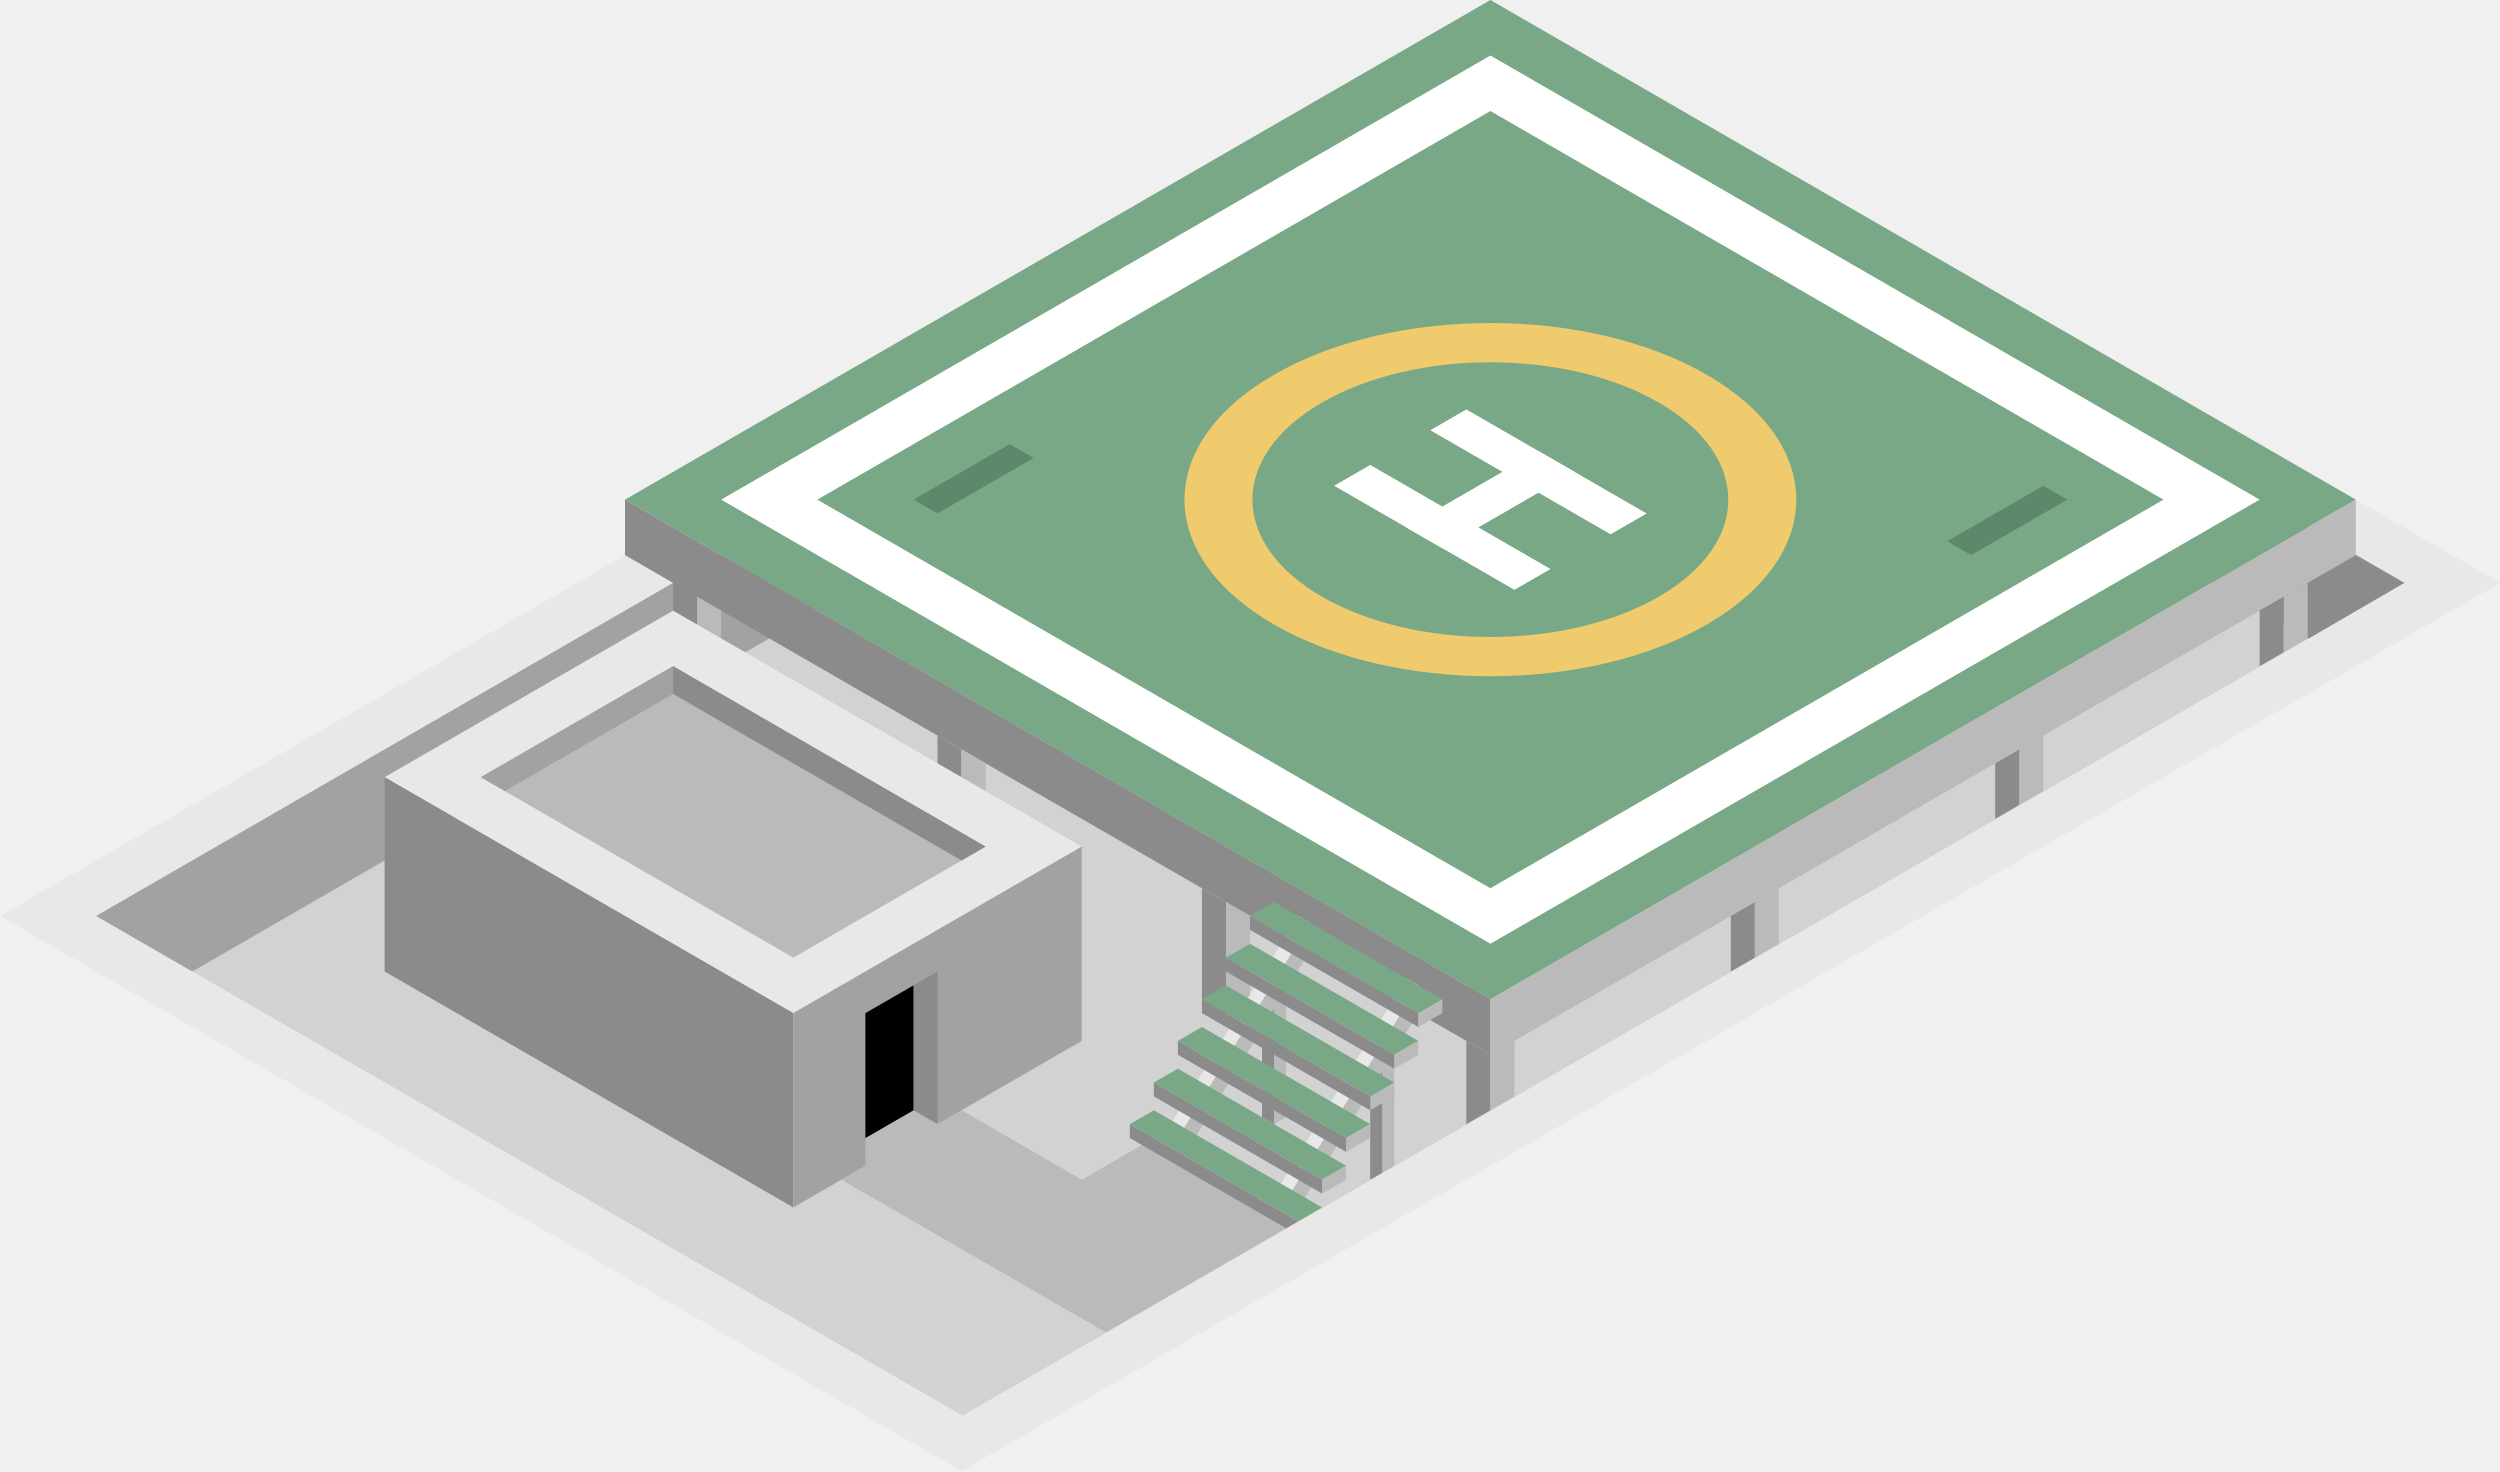
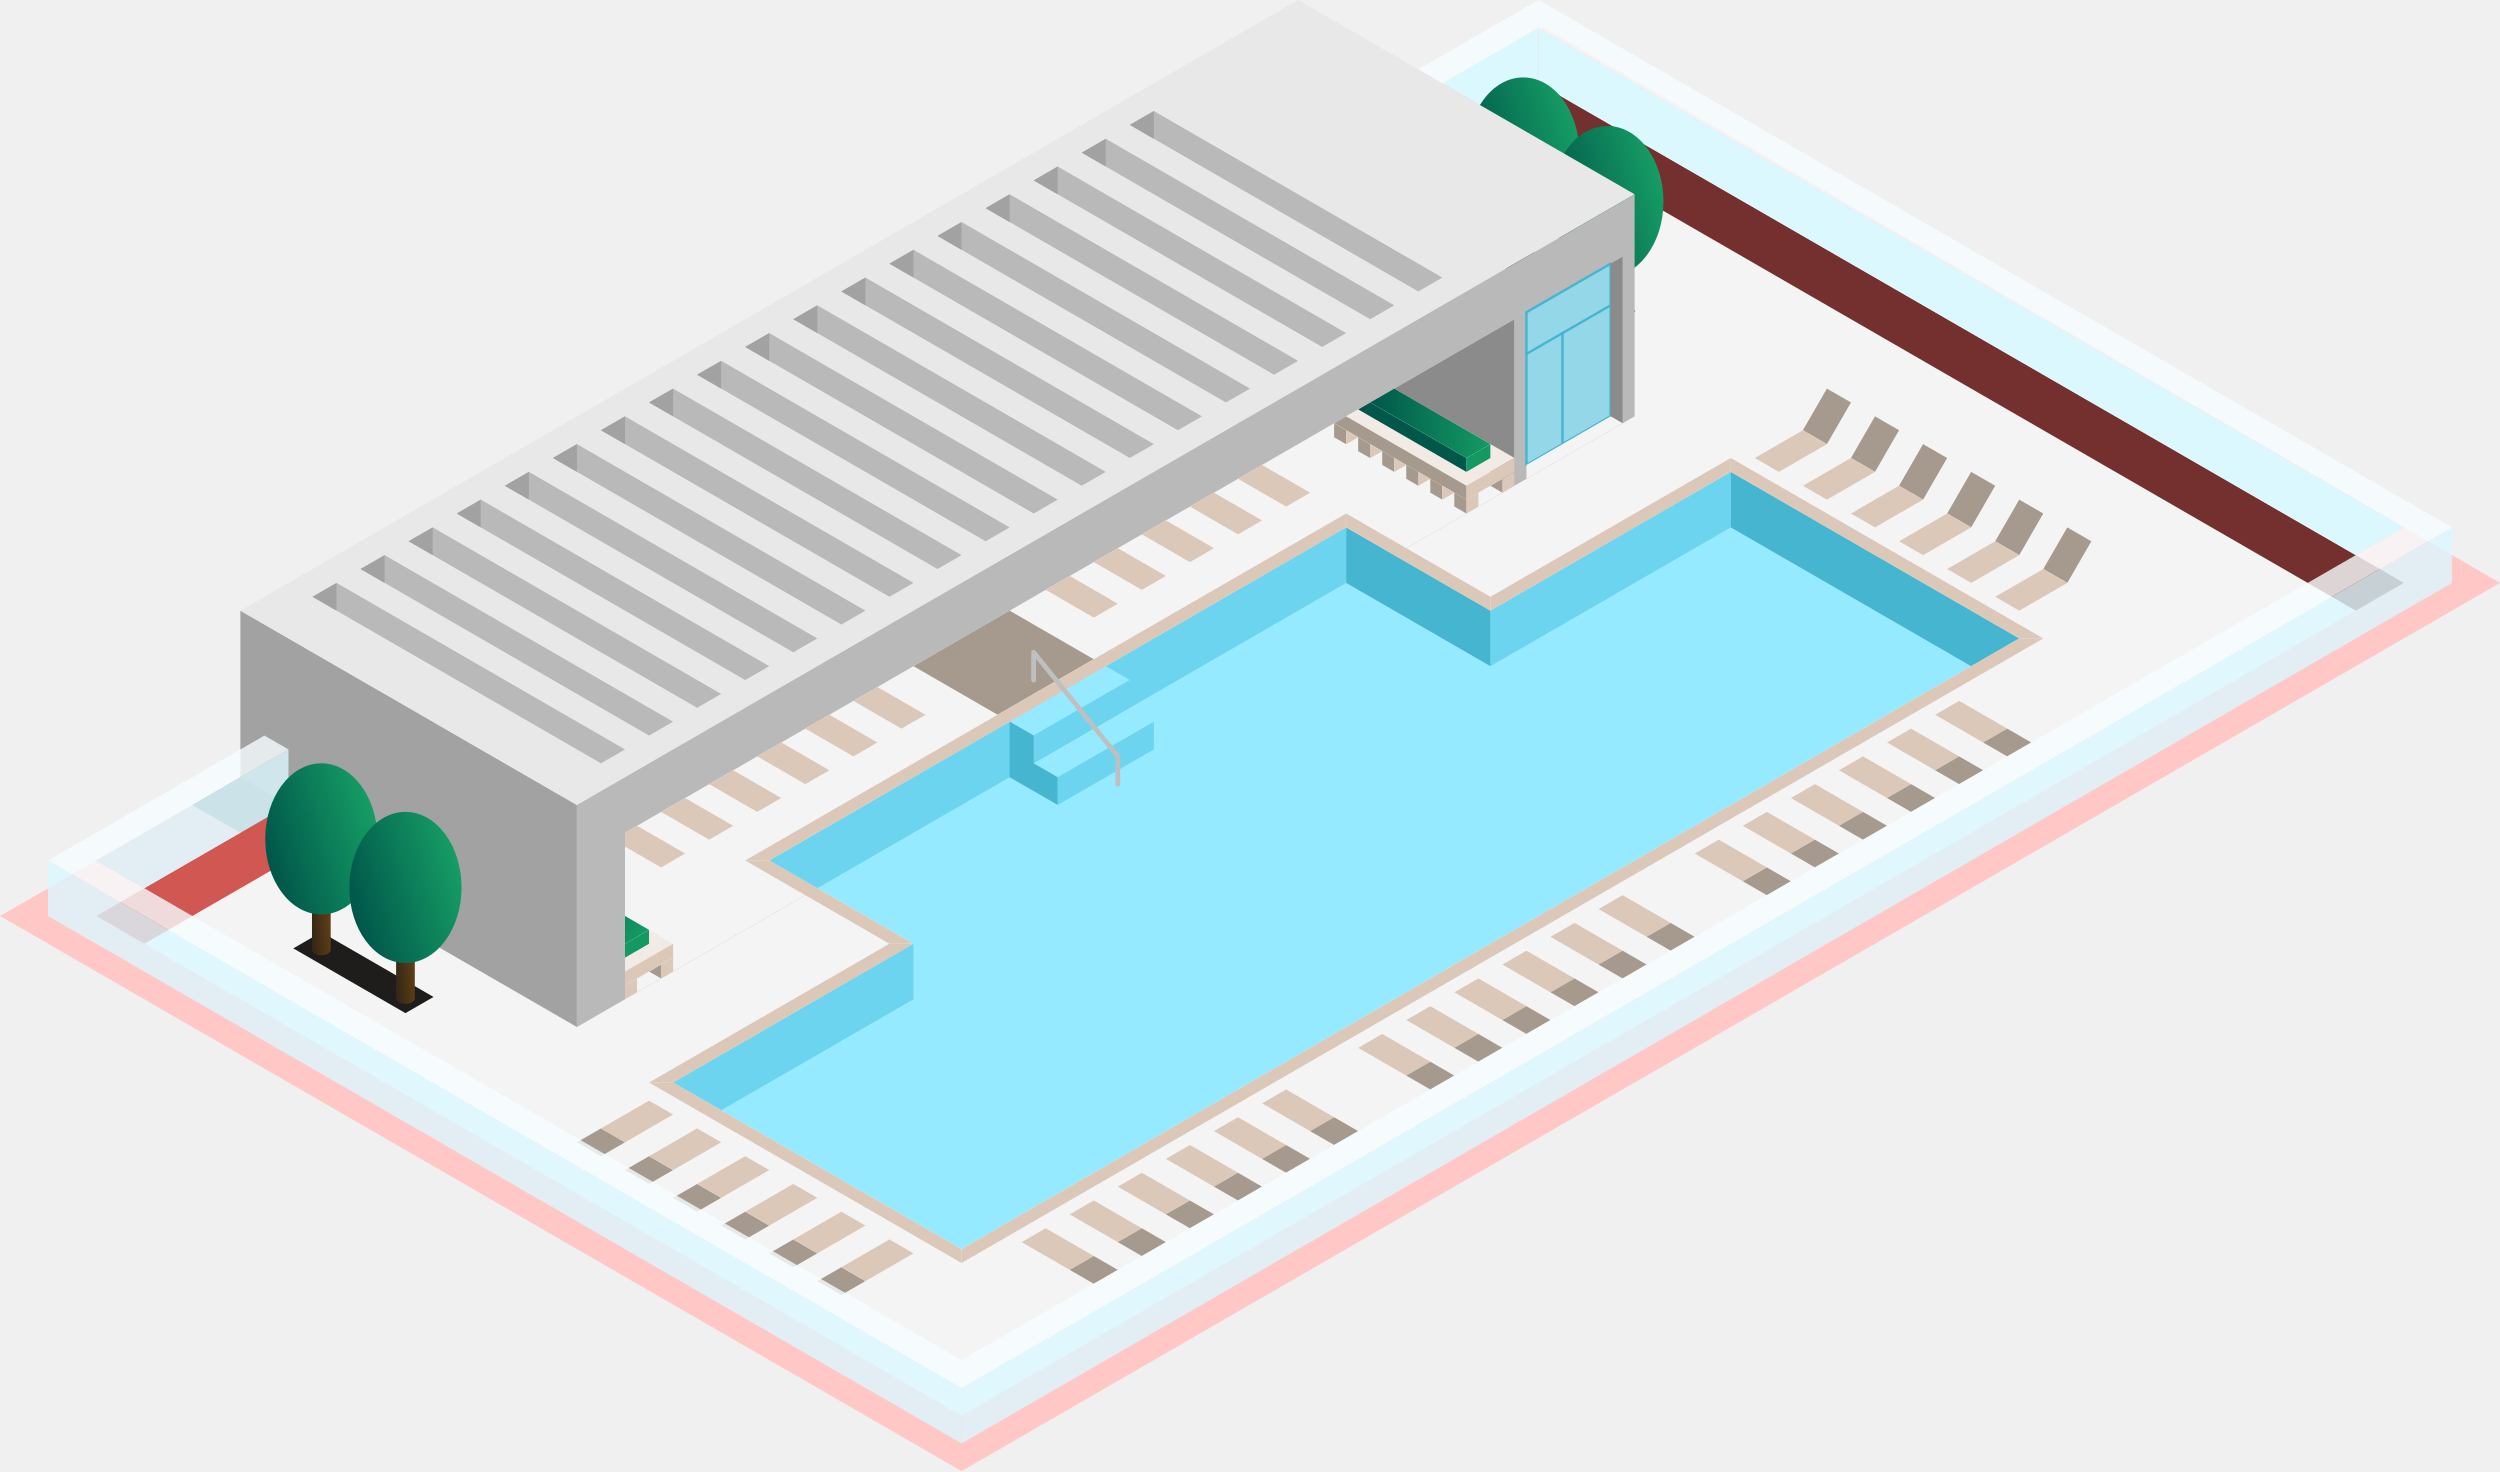
- <svg xmlns="http://www.w3.org/2000/svg" id="Layer_1" data-name="Layer 1" viewBox="0 0 260 152.998">
+ <svg xmlns="http://www.w3.org/2000/svg" xmlns:xlink="http://www.w3.org/1999/xlink" id="Layer_1" data-name="Layer 1" viewBox="0 0 260 152.998">
  <defs>
    <style>
+       .top-light {
+         fill: #ffc8c6;
+       }
+ 
      .cls-1 {
-         fill: #e9e8e8;
+         fill: #f4f4f4;
+       }
+ 
+       .exterior-L-prim {
+         fill: #73302e;
      }

      .cls-2 {
-         fill: #d2d2d2;
+         fill: #dbf8ff;
      }

      .cls-3 {
+         opacity: 0.8;
+       }
+ 
+       .cls-4 {
+         fill: #f6fdff;
+       }
+ 
+       .exterior-R-prim {
+         fill: #d05752;
+       }
+ 
+       .cls-5 {
+         fill: #1e1d1c;
+       }
+ 
+       .cls-6 {
+         fill: url(#linear-gradient);
+       }
+ 
+       .cls-7 {
+         fill: url(#linear-gradient-2);
+       }
+ 
+       .cls-8 {
+         fill: url(#linear-gradient-3);
+       }
+ 
+       .cls-9 {
+         fill: url(#linear-gradient-4);
+       }
+ 
+       .cls-10 {
+         fill: #a2a2a2;
+       }
+ 
+       .cls-11 {
+         fill: #e8e8e8;
+       }
+ 
+       .cls-12 {
+         fill: #b9b9b9;
+       }
+ 
+       .cls-13 {
        fill: #8b8b8b;
      }

-       .cls-4 {
-         fill: #a2a2a1;
-       }
- 
-       .cls-5 {
-         fill: #79a886;
-       }
- 
-       .cls-6 {
-         fill: #bababa;
-       }
- 
-       .cls-7 {
-         fill: #fff;
-       }
- 
-       .cls-8 {
-         fill: #efcb6d;
-       }
- 
-       .cls-9 {
-         fill: #5d896a;
-       }
- 
-       .cls-10 {
-         fill: #010101;
+       .cls-14 {
+         fill: #96eaff;
+       }
+ 
+       .cls-15 {
+         fill: #6cd4ee;
+       }
+ 
+       .cls-16 {
+         fill: #46b5d0;
+       }
+ 
+       .cls-17 {
+         fill: #a69a8e;
+       }
+ 
+       .cls-18 {
+         fill: #dbc8b9;
+       }
+ 
+       .cls-19 {
+         fill: url(#linear-gradient-5);
+       }
+ 
+       .cls-20 {
+         fill: url(#linear-gradient-6);
+       }
+ 
+       .cls-21 {
+         fill: url(#linear-gradient-7);
+       }
+ 
+       .cls-22 {
+         fill: url(#linear-gradient-8);
+       }
+ 
+       .cls-23, .cls-30 {
+         fill: none;
+       }
+ 
+       .cls-23 {
+         stroke: #bfbfbf;
+         stroke-width: 0.5px;
+       }
+ 
+       .cls-23, .cls-29 {
+         stroke-linecap: round;
+         stroke-linejoin: round;
+       }
+ 
+       .cls-24 {
+         fill: #f2ebe5;
+       }
+ 
+       .cls-25 {
+         fill: #149963;
+       }
+ 
+       .cls-26 {
+         fill: #00574a;
+       }
+ 
+       .cls-27 {
+         fill: url(#linear-gradient-9);
+       }
+ 
+       .cls-28 {
+         fill: url(#linear-gradient-10);
+       }
+ 
+       .cls-29 {
+         fill: #93d7e8;
+       }
+ 
+       .cls-29, .cls-30 {
+         stroke: #46b5d0;
+         stroke-width: 0.25px;
+       }
+ 
+       .cls-30 {
+         stroke-linecap: square;
+         stroke-miterlimit: 3;
      }
    </style>
+     <linearGradient id="linear-gradient" x1="-612.12" y1="671.901" x2="-611.145" y2="672.125" gradientTransform="matrix(1.9443, 0, 0, -5.0514, 1347.593, 3419.948)" gradientUnits="userSpaceOnUse">
+       <stop offset="0" stop-color="#332716" />
+       <stop offset="1" stop-color="#603d16" />
+     </linearGradient>
+     <linearGradient id="linear-gradient-2" x1="-533.643" y1="541.864" x2="-532.717" y2="542.236" gradientTransform="matrix(11.6658, 0, 0, -15.7156, 6378.469, 8534.507)" gradientUnits="userSpaceOnUse">
+       <stop offset="0" stop-color="#00564a" />
+       <stop offset="1" stop-color="#169d65" />
+     </linearGradient>
+     <linearGradient id="linear-gradient-3" x1="-612.12" y1="671.901" x2="-611.145" y2="672.125" gradientTransform="matrix(1.9443, 0, 0, -5.0514, 1356.342, 3424.999)" xlink:href="#linear-gradient" />
+     <linearGradient id="linear-gradient-4" x1="-533.643" y1="541.864" x2="-532.717" y2="542.236" gradientTransform="matrix(11.6658, 0, 0, -15.7156, 6387.219, 8539.558)" xlink:href="#linear-gradient-2" />
+     <linearGradient id="linear-gradient-5" x1="-612.12" y1="671.901" x2="-611.145" y2="672.125" gradientTransform="matrix(1.9443, 0, 0, -5.0514, 1222.593, 3491.281)" xlink:href="#linear-gradient" />
+     <linearGradient id="linear-gradient-6" x1="-533.643" y1="541.864" x2="-532.717" y2="542.236" gradientTransform="matrix(11.6658, 0, 0, -15.7156, 6253.469, 8605.84)" xlink:href="#linear-gradient-2" />
+     <linearGradient id="linear-gradient-7" x1="-612.12" y1="671.901" x2="-611.145" y2="672.125" gradientTransform="matrix(1.9443, 0, 0, -5.0514, 1231.342, 3496.333)" xlink:href="#linear-gradient" />
+     <linearGradient id="linear-gradient-8" x1="-533.643" y1="541.864" x2="-532.717" y2="542.236" gradientTransform="matrix(11.6658, 0, 0, -15.7156, 6262.219, 8610.892)" xlink:href="#linear-gradient-2" />
+     <linearGradient id="linear-gradient-9" x1="-532.64" y1="614.526" x2="-531.64" y2="614.526" gradientTransform="matrix(12.5, 0, 0, -7.2169, 6800.5, 4478.997)" gradientUnits="userSpaceOnUse">
+       <stop offset="0" stop-color="#00574a" />
+       <stop offset="0.983" stop-color="#149963" />
+     </linearGradient>
+     <linearGradient id="linear-gradient-10" x1="-594.142" y1="817.069" x2="-590.58" y2="815.262" gradientTransform="matrix(2.5, 0, 0, -2.8867, 1543, 2451.021)" xlink:href="#linear-gradient-9" />
  </defs>
-   <g>
-     <path id="Path" class="cls-1" d="M0,95.263,160,2.887,260,60.622l-160,92.376Z" />
-     <path id="Path-2" data-name="Path" class="cls-2" d="M160,8.66l90.111,51.962-150,86.603L10,95.263Z" />
-     <path id="Path-3" data-name="Path" class="cls-3" d="M150.037,2.887v11.547l90.074,51.962,9.926-5.774Z" />
-     <path id="Path-4" data-name="Path" class="cls-4" d="M10,95.263,160,8.66v11.547L20,101.036Z" />
-     <path id="Path-5" data-name="Path" class="cls-5" d="M155,0,65,51.962l90,51.962,90-51.962Z" />
-     <path id="Path-6" data-name="Path" class="cls-3" d="M65,51.962V57.735l90,51.962V103.923Z" />
-     <path id="Path-7" data-name="Path" class="cls-6" d="M245,51.962V57.735l-90,51.962V103.923Z" />
-     <path id="Path-8" data-name="Path" class="cls-6" d="M240,60.622l-2.5,1.443v5.774l2.5-1.443Z" />
+   <g id="Pool_Roof" data-name="Pool Roof">
+     <path id="Path" class="top-light" d="M0,95.263l100,57.735L260,60.622,160.5,2.783Z" />
+     <path id="Path-2" data-name="Path" class="cls-1" d="M100,147.224,250,60.622,160,8.66,10,95.263Z" />
+     <path id="Path-3" data-name="Path" class="exterior-L-prim" d="M245,63.508,160,14.434V8.66l90,51.962Z" />
+     <path id="Path-4" data-name="Path" class="cls-2" d="M245,57.735l5-2.887L160,2.887V8.66Z" />
+     <g class="cls-3">
+       <path id="Path-5" data-name="Path" class="cls-4" d="M255,54.848,160,0V2.887l90,51.962Z" />
+     </g>
+     <path id="Path-6" data-name="Path" class="cls-2" d="M155,11.547,160,8.66V2.887L150,8.66Z" />
+     <g class="cls-3">
+       <path id="Path-7" data-name="Path" class="cls-4" d="M160,0,147.5,7.217,150,8.66l10-5.774Z" />
+     </g>
+     <path id="Path-8" data-name="Path" class="exterior-R-prim" d="M160,8.66v5.774l-5-2.887Z" />
    <g id="Group">
-       <path id="Path-9" data-name="Path" class="cls-3" d="M70,60.622l2.5,1.443v11.547L70,72.169Z" />
-       <path id="Path-10" data-name="Path" class="cls-6" d="M75,72.169l-2.5,1.443V62.065L75,63.508Z" />
-     </g>
-     <g id="Group-2" data-name="Group">
-       <path id="Path-11" data-name="Path" class="cls-3" d="M125,92.376l2.5,1.443v12.269l-2.5-1.443Z" />
-       <path id="Path-12" data-name="Path" class="cls-6" d="M130,103.923l-2.5,1.443V93.819l2.5,1.443Z" />
-     </g>
-     <g id="Group-3" data-name="Group">
-       <path id="Path-13" data-name="Path" class="cls-6" d="M185,92.376l-2.5,1.443v5.774L185,98.15Z" />
-       <path id="Path-14" data-name="Path" class="cls-3" d="M180,101.036l2.5-1.443V93.819L180,95.263Z" />
-     </g>
-     <g id="Group-4" data-name="Group">
-       <path id="Path-15" data-name="Path" class="cls-3" d="M97.5,76.499l2.5,1.443v11.547l-2.5-1.443Z" />
-       <path id="Path-16" data-name="Path" class="cls-6" d="M102.5,88.046,100,89.489V77.942l2.5,1.443Z" />
-     </g>
+       <path id="Path-9" data-name="Path" class="cls-5" d="M155.501,27.297l11.666,6.735,2.917-1.684-11.666-6.735Z" />
+       <g id="Group-2" data-name="Group">
+         <g id="Group-3" data-name="Group">
+           <path id="Compound_Shape" data-name="Compound Shape" class="cls-6" d="M159.39,27.46h0c0,.31-.436.561-.972.561s-.972-.252-.972-.561h0V22.97H159.39v4.49Z" />
+           <ellipse id="Ellipse" class="cls-7" cx="158.418" cy="15.909" rx="5.833" ry="7.858" />
+         </g>
+         <g id="Group-4" data-name="Group">
+           <path id="Compound_Shape-2" data-name="Compound Shape" class="cls-8" d="M168.139,32.511h0c0,.31-.436.561-.972.561s-.972-.252-.972-.561h0v-4.49h1.944v4.49Z" />
+           <ellipse id="Ellipse-2" data-name="Ellipse" class="cls-9" cx="167.167" cy="20.961" rx="5.833" ry="7.858" />
+         </g>
+       </g>
+     </g>
+     <path id="Path-10" data-name="Path" class="cls-10" d="M25,86.603,60,106.81V83.716L25,63.508Z" />
+     <path id="Path-11" data-name="Path" class="cls-11" d="M135,0l35,20.207L60,83.716,25,63.508Z" />
+     <path id="Path-12" data-name="Path" class="cls-12" d="M60,106.81,170,43.301V20.207L60,83.716Z" />
+     <path id="Path-13" data-name="Path" class="cls-1" d="M157.5,50.518,65,103.923v-17.32l92.5-53.405Z" />
+     <path id="Path-14" data-name="Path" class="cls-13" d="M142.5,41.858l15-8.66v17.32Z" />
+     <path id="Path-15" data-name="Path" class="cls-14" d="M80,89.489l15,8.66L70,112.583l30,17.32L210,66.395,180,49.075,155,63.508l-15-8.66Z" />
+     <path id="Path-16" data-name="Path" class="cls-15" d="M180,49.075v5.774L155,69.282V63.508Z" />
+     <path id="Path-17" data-name="Path" class="cls-16" d="M140,54.848v5.774l15,8.66V63.508Z" />
+     <path id="Path-18" data-name="Path" class="cls-15" d="M85,92.376l55-31.754V54.848L80,89.489Z" />
+     <path id="Path-19" data-name="Path" class="cls-15" d="M95,98.15v5.774L75,115.47l-5-2.887Z" />
+     <path id="Path-20" data-name="Path" class="cls-16" d="M180,54.848V49.075l30,17.32-5,2.887Z" />
+     <path id="Path-21" data-name="Path" class="exterior-R-prim" d="M30,89.489V83.716L10,95.263,15,98.15Z" />
    <g id="Group-5" data-name="Group">
-       <path id="Path-17" data-name="Path" class="cls-6" d="M212.5,76.499,210,77.942v5.774l2.5-1.443Z" />
-       <path id="Path-18" data-name="Path" class="cls-3" d="M207.5,85.159l2.5-1.443V77.942l-2.5,1.443Z" />
-     </g>
-     <path id="Path-19" data-name="Path" class="cls-3" d="M235,69.282l2.5-1.443V62.065L235,63.508Z" />
+       <path id="Path-22" data-name="Path" class="cls-17" d="M190,46.188l-2.5-1.443,2.5-4.33,2.5,1.443Z" />
+       <path id="Path-23" data-name="Path" class="cls-18" d="M185,49.075l5-2.887-2.5-1.443-5,2.887Z" />
+     </g>
    <g id="Group-6" data-name="Group">
-       <path id="Path-20" data-name="Path" class="cls-3" d="M152.5,108.253l2.5,1.443V115.47l-2.5,1.443Z" />
-       <path id="Path-21" data-name="Path" class="cls-6" d="M157.5,114.027,155,115.47v-5.774l2.5-1.443Z" />
-     </g>
-     <path id="Path-22" data-name="Path" class="cls-7" d="M75,51.962l80-46.188,80,46.188L155,98.15Z" />
-     <path id="Path-23" data-name="Path" class="cls-5" d="M155,11.547,85,51.962,155,92.376l70-40.414Z" />
-     <path id="Path-24" data-name="Path" class="cls-6" d="M143.75,121.965l1.25-.722v-12.99l-1.25.722Z" />
-     <path id="Path-25" data-name="Path" class="cls-6" d="M132.5,116.913l1.25-.722V101.758l-1.25.722Z" />
-     <path id="Path-26" data-name="Path" class="cls-3" d="M142.5,122.687l1.25-.722v-12.99l-1.25.722Z" />
-     <path id="Path-27" data-name="Path" class="cls-3" d="M131.25,116.192l1.25.722V102.48l-1.25.722Z" />
-     <path id="Path-28" data-name="Path" class="cls-8" d="M132.5,38.971h0c-12.418,7.17-12.418,18.811,0,25.981h0c12.418,7.17,32.582,7.17,45,0h0c12.418-7.17,12.418-18.811,0-25.981h0C165.082,31.802,144.918,31.802,132.5,38.971Z" />
-     <path id="Path-29" data-name="Path" class="cls-5" d="M137.5,41.858h0c-9.659,5.576-9.659,14.631,0,20.207h0c9.659,5.576,25.341,5.576,35,0h0c9.659-5.576,9.659-14.631,0-20.207h0C162.841,36.282,147.159,36.282,137.5,41.858Z" />
-     <path id="Path-30" data-name="Path" class="cls-1" d="M131.25,126.295l1.25.722,15-24.537-1.25-.722Z" />
-     <path id="Path-31" data-name="Path" class="cls-1" d="M120,119.8l1.25.722,15-24.537L135,95.263Z" />
-     <path id="Path-32" data-name="Path" class="cls-6" d="M147.5,105.366V102.48L133.75,124.852v2.887Z" />
-     <path id="Path-33" data-name="Path" class="cls-6" d="M136.25,98.871V95.984L122.5,118.357v2.887Z" />
+       <path id="Path-24" data-name="Path" class="cls-17" d="M67.5,123.13,65,121.687l2.5-1.443,2.5,1.443Z" />
+       <path id="Path-25" data-name="Path" class="cls-18" d="M72.5,117.357l-5,2.887,2.5,1.443L75,118.8Z" />
+     </g>
    <g id="Group-7" data-name="Group">
-       <g id="Group-8" data-name="Group">
-         <path id="Path-34" data-name="Path" class="cls-7" d="M138.75,50.518l3.75-2.165,18.75,10.825-3.75,2.165Z" />
-         <path id="Path-35" data-name="Path" class="cls-7" d="M148.75,44.745l3.75-2.165,18.75,10.825L167.5,55.57Z" />
-         <path id="Path-36" data-name="Path" class="cls-7" d="M146.25,54.848,160,46.91l3.75,2.165L150,57.013Z" />
-       </g>
-     </g>
-     <path id="Path-37" data-name="Path" class="cls-5" d="M150,103.923l-2.5,1.443L130,95.263l2.5-1.443Z" />
-     <path id="Path-38" data-name="Path" class="cls-5" d="M145,112.583l-2.5,1.443L125,103.923l2.5-1.443Z" />
-     <path id="Path-39" data-name="Path" class="cls-5" d="M140,121.243l-2.5,1.443L120,112.583l2.5-1.443Z" />
-     <path id="Path-40" data-name="Path" class="cls-5" d="M147.5,108.253l-2.5,1.443L127.5,99.593,130,98.15Z" />
-     <path id="Path-41" data-name="Path" class="cls-5" d="M142.5,116.913l-2.5,1.443-17.5-10.104L125,106.81Z" />
-     <path id="Path-42" data-name="Path" class="cls-5" d="M137.5,125.574,135,127.017l-17.5-10.104L120,115.47Z" />
-     <path id="Path-43" data-name="Path" class="cls-6" d="M87.5,122.687,115,138.564l20-11.547-15-8.66-7.5,4.33L100,115.47Z" />
-     <path id="Path-44" data-name="Path" class="cls-6" d="M140,119.8l2.5-1.443v-1.443l-2.5,1.443Z" />
-     <path id="Path-45" data-name="Path" class="cls-6" d="M145,111.14l2.5-1.443v-1.443l-2.5,1.443Z" />
-     <path id="Path-46" data-name="Path" class="cls-6" d="M137.5,124.13l2.5-1.443v-1.443l-2.5,1.443Z" />
-     <path id="Path-47" data-name="Path" class="cls-6" d="M142.5,115.47l2.5-1.443v-1.443l-2.5,1.443Z" />
-     <path id="Path-48" data-name="Path" class="cls-6" d="M147.5,106.81l2.5-1.443V103.923l-2.5,1.443Z" />
-     <path id="Path-49" data-name="Path" class="cls-3" d="M130,95.263l17.5,10.104V106.81L130,96.706Z" />
-     <path id="Path-50" data-name="Path" class="cls-3" d="M127.5,99.593,145,109.697V111.14l-17.5-10.104Z" />
-     <path id="Path-51" data-name="Path" class="cls-3" d="M125,103.923l17.5,10.104V115.47L125,105.366Z" />
-     <path id="Path-52" data-name="Path" class="cls-3" d="M122.5,108.253,140,118.357V119.8l-17.5-10.104Z" />
-     <path id="Path-53" data-name="Path" class="cls-3" d="M120,112.583l17.5,10.104V124.13L120,114.027Z" />
-     <path id="Path-54" data-name="Path" class="cls-3" d="M117.5,116.913,135,127.017l-1.25.722-16.25-9.382Z" />
-     <path id="Path-55" data-name="Path" class="cls-9" d="M212.5,50.518l2.5,1.443L205,57.735l-2.5-1.443Z" />
-     <path id="Path-56" data-name="Path" class="cls-9" d="M105,46.188l2.5,1.443-10,5.774L95,51.962Z" />
-     <path id="Path-57" data-name="Path" class="cls-1" d="M70,63.508l42.5,24.537-30,17.32L40,80.829Z" />
-     <path id="Path-58" data-name="Path" class="cls-3" d="M82.5,125.574,40,101.036V80.829l42.5,24.537Z" />
-     <path id="Path-59" data-name="Path" class="cls-4" d="M82.5,105.366v20.207l30-17.32V88.046Z" />
-     <path id="Path-60" data-name="Path" class="cls-6" d="M50,80.829,82.5,99.593l20-11.547L70,69.282Z" />
-     <path id="Path-61" data-name="Path" class="cls-4" d="M70,69.282v2.887L52.5,82.272,50,80.829Z" />
-     <path id="Path-62" data-name="Path" class="cls-3" d="M102.5,88.046,100,89.489l-30-17.32V69.282Z" />
-     <path id="Path-63" data-name="Path" class="cls-3" d="M97.5,116.913,95,115.47V102.48l2.5-1.443Z" />
-     <path id="Path-64" data-name="Path" class="cls-6" d="M90,118.357l5-2.887,5,2.887-7.5,4.33L90,121.243Z" />
-     <path id="Path-65" data-name="Path" class="cls-10" d="M95,115.47l-5,2.887v-12.99l5-2.887Z" />
+       <path id="Path-26" data-name="Path" class="cls-17" d="M82.5,131.791,80,130.347l2.5-1.443,2.5,1.443Z" />
+       <path id="Path-27" data-name="Path" class="cls-18" d="M87.5,126.017l-5,2.887,2.5,1.443,5-2.887Z" />
+     </g>
+     <g id="Group-8" data-name="Group">
+       <path id="Path-28" data-name="Path" class="cls-17" d="M72.5,126.017,70,124.574l2.5-1.443,2.5,1.443Z" />
+       <path id="Path-29" data-name="Path" class="cls-18" d="M77.5,120.243l-5,2.887,2.5,1.443,5-2.887Z" />
+     </g>
+     <g id="Group-9" data-name="Group">
+       <path id="Path-30" data-name="Path" class="cls-17" d="M87.5,134.677,85,133.234l2.5-1.443,2.5,1.443Z" />
+       <path id="Path-31" data-name="Path" class="cls-18" d="M92.5,128.904l-5,2.887,2.5,1.443,5-2.887Z" />
+     </g>
+     <g id="Group-10" data-name="Group">
+       <path id="Path-32" data-name="Path" class="cls-17" d="M62.5,117.357,65,118.8l-2.5,1.443L60,118.8Z" />
+       <path id="Path-33" data-name="Path" class="cls-18" d="M70,115.913,65,118.8l-2.5-1.443,5-2.887Z" />
+     </g>
+     <g id="Group-11" data-name="Group">
+       <path id="Path-34" data-name="Path" class="cls-17" d="M77.5,126.017,80,127.46l-2.5,1.443L75,127.46Z" />
+       <path id="Path-35" data-name="Path" class="cls-18" d="M85,124.574,80,127.46l-2.5-1.443,5-2.887Z" />
+     </g>
+     <g id="Group-12" data-name="Group">
+       <path id="Path-36" data-name="Path" class="cls-17" d="M205,54.848l-2.5-1.443,2.5-4.33,2.5,1.443Z" />
+       <path id="Path-37" data-name="Path" class="cls-18" d="M200,57.735l5-2.887-2.5-1.443-5,2.887Z" />
+     </g>
+     <g id="Group-13" data-name="Group">
+       <path id="Path-38" data-name="Path" class="cls-17" d="M195,49.075l-2.5-1.443,2.5-4.33,2.5,1.443Z" />
+       <path id="Path-39" data-name="Path" class="cls-18" d="M190,51.962l5-2.887-2.5-1.443-5,2.887Z" />
+     </g>
+     <g id="Group-14" data-name="Group">
+       <path id="Path-40" data-name="Path" class="cls-17" d="M210,57.735l-2.5-1.443,2.5-4.33,2.5,1.443Z" />
+       <path id="Path-41" data-name="Path" class="cls-18" d="M205,60.622l5-2.887-2.5-1.443-5,2.887Z" />
+     </g>
+     <g id="Group-15" data-name="Group">
+       <path id="Path-42" data-name="Path" class="cls-17" d="M200,51.962l-2.5-1.443,2.5-4.33,2.5,1.443Z" />
+       <path id="Path-43" data-name="Path" class="cls-18" d="M195,54.848l5-2.887-2.5-1.443-5,2.887Z" />
+     </g>
+     <g id="Group-16" data-name="Group">
+       <path id="Path-44" data-name="Path" class="cls-17" d="M215,60.622l-2.5-1.443,2.5-4.33,2.5,1.443Z" />
+       <path id="Path-45" data-name="Path" class="cls-18" d="M210,63.508l5-2.887-2.5-1.443-5,2.887Z" />
+     </g>
+     <path id="Path-46" data-name="Path" class="cls-14" d="M105,75.055l2.5,1.443,10-5.774L115,69.282Z" />
+     <path id="Path-47" data-name="Path" class="cls-14" d="M107.5,79.386,110,80.829l10-5.774-2.5-1.443Z" />
+     <path id="Path-48" data-name="Path" class="cls-15" d="M107.5,79.386V76.499l10-5.774v2.887Z" />
+     <path id="Path-49" data-name="Path" class="cls-15" d="M110,80.829v2.887l10-5.774V75.055Z" />
+     <path id="Path-50" data-name="Path" class="cls-16" d="M105,80.829l5,2.887V80.829l-2.5-1.443V76.499L105,75.055Z" />
+     <path id="Path-51" data-name="Path" class="cls-13" d="M25,86.603l5-2.887L25,80.829l-5,2.887Z" />
+     <g id="Group-17" data-name="Group">
+       <g id="Group-18" data-name="Group">
+         <path id="Path-52" data-name="Path" class="cls-18" d="M106.25,129.182l5,2.887,2.5-1.443-5-2.887Z" />
+         <path id="Path-53" data-name="Path" class="cls-17" d="M113.75,133.512l2.5-1.443-2.5-1.443-2.5,1.443Z" />
+       </g>
+       <g id="Group-19" data-name="Group">
+         <path id="Path-54" data-name="Path" class="cls-18" d="M121.25,120.522l5,2.887,2.5-1.443-5-2.887Z" />
+         <path id="Path-55" data-name="Path" class="cls-17" d="M128.75,124.852l2.5-1.443-2.5-1.443-2.5,1.443Z" />
+       </g>
+       <g id="Group-20" data-name="Group">
+         <g id="Group-21" data-name="Group">
+           <path id="Path-56" data-name="Path" class="cls-18" d="M111.25,126.295l5,2.887,2.5-1.443-5-2.887Z" />
+           <path id="Path-57" data-name="Path" class="cls-17" d="M118.75,130.625l2.5-1.443-2.5-1.443-2.5,1.443Z" />
+         </g>
+       </g>
+       <g id="Group-22" data-name="Group">
+         <g id="Group-23" data-name="Group">
+           <path id="Path-58" data-name="Path" class="cls-18" d="M126.25,117.635l5,2.887,2.5-1.443-5-2.887Z" />
+           <path id="Path-59" data-name="Path" class="cls-17" d="M133.75,121.965l2.5-1.443-2.5-1.443-2.5,1.443Z" />
+         </g>
+       </g>
+       <g id="Group-24" data-name="Group">
+         <g id="Group-25" data-name="Group">
+           <path id="Path-60" data-name="Path" class="cls-18" d="M116.25,123.409l5,2.887,2.5-1.443-5-2.887Z" />
+           <path id="Path-61" data-name="Path" class="cls-17" d="M123.75,127.739l2.5-1.443-2.5-1.443-2.5,1.443Z" />
+         </g>
+       </g>
+       <g id="Group-26" data-name="Group">
+         <g id="Group-27" data-name="Group">
+           <path id="Path-62" data-name="Path" class="cls-18" d="M131.25,114.748l5,2.887,2.5-1.443-5-2.887Z" />
+           <path id="Path-63" data-name="Path" class="cls-17" d="M138.75,119.079l2.5-1.443-2.5-1.443-2.5,1.443Z" />
+         </g>
+       </g>
+     </g>
+     <g id="Group-28" data-name="Group">
+       <g id="Group-29" data-name="Group">
+         <path id="Path-64" data-name="Path" class="cls-18" d="M96.25,74.334l-5-2.887L88.75,72.89l5,2.887Z" />
+       </g>
+       <g id="Group-30" data-name="Group">
+         <path id="Path-65" data-name="Path" class="cls-18" d="M81.25,82.994l-5-2.887-2.5,1.443,5,2.887Z" />
+       </g>
+       <g id="Group-31" data-name="Group">
+         <g id="Group-32" data-name="Group">
+           <path id="Path-66" data-name="Path" class="cls-18" d="M91.25,77.221l-5-2.887-2.5,1.443,5,2.887Z" />
+         </g>
+       </g>
+       <g id="Group-33" data-name="Group">
+         <g id="Group-34" data-name="Group">
+           <path id="Path-67" data-name="Path" class="cls-18" d="M76.25,85.881l-5-2.887-2.5,1.443,5,2.887Z" />
+         </g>
+       </g>
+       <g id="Group-35" data-name="Group">
+         <g id="Group-36" data-name="Group">
+           <path id="Path-68" data-name="Path" class="cls-18" d="M86.25,80.107l-5-2.887-2.5,1.443,5,2.887Z" />
+         </g>
+       </g>
+       <g id="Group-37" data-name="Group">
+         <g id="Group-38" data-name="Group">
+           <path id="Path-69" data-name="Path" class="cls-18" d="M71.25,88.768l-5-2.887L65,86.603v1.443l3.75,2.165Z" />
+         </g>
+       </g>
+     </g>
+     <g id="Group-39" data-name="Group">
+       <g id="Group-40" data-name="Group">
+         <path id="Path-70" data-name="Path" class="cls-18" d="M126.25,57.013l-5-2.887-2.5,1.443,5,2.887Z" />
+       </g>
+       <g id="Group-41" data-name="Group">
+         <g id="Group-42" data-name="Group">
+           <path id="Path-71" data-name="Path" class="cls-18" d="M136.25,51.24l-5-2.887-2.5,1.443,5,2.887Z" />
+         </g>
+       </g>
+       <g id="Group-43" data-name="Group">
+         <g id="Group-44" data-name="Group">
+           <path id="Path-72" data-name="Path" class="cls-18" d="M121.25,59.9l-5-2.887-2.5,1.443,5,2.887Z" />
+         </g>
+       </g>
+       <g id="Group-45" data-name="Group">
+         <g id="Group-46" data-name="Group">
+           <path id="Path-73" data-name="Path" class="cls-18" d="M131.25,54.127l-5-2.887-2.5,1.443,5,2.887Z" />
+         </g>
+       </g>
+       <g id="Group-47" data-name="Group">
+         <g id="Group-48" data-name="Group">
+           <path id="Path-74" data-name="Path" class="cls-18" d="M116.25,62.787l-5-2.887-2.5,1.443,5,2.887Z" />
+         </g>
+       </g>
+     </g>
+     <g id="Group-49" data-name="Group">
+       <g id="Group-50" data-name="Group">
+         <path id="Path-75" data-name="Path" class="cls-18" d="M166.25,94.541l5,2.887,2.5-1.443-5-2.887Z" />
+         <path id="Path-76" data-name="Path" class="cls-17" d="M173.75,98.871l2.5-1.443-2.5-1.443-2.5,1.443Z" />
+       </g>
+       <g id="Group-51" data-name="Group">
+         <path id="Path-77" data-name="Path" class="cls-18" d="M151.25,103.201l5,2.887,2.5-1.443-5-2.887Z" />
+         <path id="Path-78" data-name="Path" class="cls-17" d="M158.75,107.531l2.5-1.443-2.5-1.443-2.5,1.443Z" />
+       </g>
+       <g id="Group-52" data-name="Group">
+         <g id="Group-53" data-name="Group">
+           <path id="Path-79" data-name="Path" class="cls-18" d="M141.25,108.975l5,2.887,2.5-1.443-5-2.887Z" />
+           <path id="Path-80" data-name="Path" class="cls-17" d="M148.75,113.305l2.5-1.443-2.5-1.443-2.5,1.443Z" />
+         </g>
+       </g>
+       <g id="Group-54" data-name="Group">
+         <g id="Group-55" data-name="Group">
+           <path id="Path-81" data-name="Path" class="cls-18" d="M156.25,100.315l5,2.887,2.5-1.443-5-2.887Z" />
+           <path id="Path-82" data-name="Path" class="cls-17" d="M163.75,104.645l2.5-1.443-2.5-1.443-2.5,1.443Z" />
+         </g>
+       </g>
+       <g id="Group-56" data-name="Group">
+         <g id="Group-57" data-name="Group">
+           <path id="Path-83" data-name="Path" class="cls-18" d="M146.25,106.088l5,2.887,2.5-1.443-5-2.887Z" />
+           <path id="Path-84" data-name="Path" class="cls-17" d="M153.75,110.418l2.5-1.443-2.5-1.443-2.5,1.443Z" />
+         </g>
+       </g>
+       <g id="Group-58" data-name="Group">
+         <g id="Group-59" data-name="Group">
+           <path id="Path-85" data-name="Path" class="cls-18" d="M161.25,97.428l5,2.887,2.5-1.443-5-2.887Z" />
+           <path id="Path-86" data-name="Path" class="cls-17" d="M168.75,101.758l2.5-1.443-2.5-1.443-2.5,1.443Z" />
+         </g>
+       </g>
+     </g>
+     <g id="Group-60" data-name="Group">
+       <g id="Group-61" data-name="Group">
+         <path id="Path-87" data-name="Path" class="cls-18" d="M196.25,77.221l5,2.887,2.5-1.443-5-2.887Z" />
+         <path id="Path-88" data-name="Path" class="cls-17" d="M203.75,81.551l2.5-1.443-2.5-1.443-2.5,1.443Z" />
+       </g>
+       <g id="Group-62" data-name="Group">
+         <path id="Path-89" data-name="Path" class="cls-18" d="M181.25,85.881l5,2.887,2.5-1.443-5-2.887Z" />
+         <path id="Path-90" data-name="Path" class="cls-17" d="M188.75,90.211l2.5-1.443-2.5-1.443-2.5,1.443Z" />
+       </g>
+       <g id="Group-63" data-name="Group">
+         <g id="Group-64" data-name="Group">
+           <path id="Path-91" data-name="Path" class="cls-18" d="M201.25,74.334l5,2.887,2.5-1.443-5-2.887Z" />
+           <path id="Path-92" data-name="Path" class="cls-17" d="M208.75,78.664l2.5-1.443-2.5-1.443-2.5,1.443Z" />
+         </g>
+       </g>
+       <g id="Group-65" data-name="Group">
+         <g id="Group-66" data-name="Group">
+           <path id="Path-93" data-name="Path" class="cls-18" d="M186.25,82.994l5,2.887,2.5-1.443-5-2.887Z" />
+           <path id="Path-94" data-name="Path" class="cls-17" d="M193.75,87.324l2.5-1.443-2.5-1.443-2.5,1.443Z" />
+         </g>
+       </g>
+       <g id="Group-67" data-name="Group">
+         <g id="Group-68" data-name="Group">
+           <path id="Path-95" data-name="Path" class="cls-18" d="M176.25,88.768l5,2.887,2.5-1.443-5-2.887Z" />
+           <path id="Path-96" data-name="Path" class="cls-17" d="M183.75,93.098l2.5-1.443-2.5-1.443-2.5,1.443Z" />
+         </g>
+       </g>
+       <g id="Group-69" data-name="Group">
+         <g id="Group-70" data-name="Group">
+           <path id="Path-97" data-name="Path" class="cls-18" d="M191.25,80.107l5,2.887,2.5-1.443-5-2.887Z" />
+           <path id="Path-98" data-name="Path" class="cls-17" d="M198.75,84.437l2.5-1.443-2.5-1.443-2.5,1.443Z" />
+         </g>
+       </g>
+     </g>
+     <g class="cls-3">
+       <path id="Path-99" data-name="Path" class="cls-2" d="M100,150.111,255,60.622V54.848L100,144.338Z" />
+     </g>
+     <g class="cls-3">
+       <path id="Path-100" data-name="Path" class="cls-4" d="M250,54.848h5L100,144.338v-2.887Z" />
+     </g>
+     <g class="cls-3">
+       <path id="Path-101" data-name="Path" class="cls-2" d="M5,95.263V89.489l95,54.848v5.774Z" />
+     </g>
+     <path id="Path-102" data-name="Path" class="cls-17" d="M103.75,74.334,95,69.282l10-5.774,8.75,5.052Z" />
+     <g class="cls-3">
+       <path id="Path-103" data-name="Path" class="cls-4" d="M100,141.451,10,89.489H5l95,54.848Z" />
+     </g>
+     <g class="cls-3">
+       <path id="Path-104" data-name="Path" class="cls-2" d="M30,83.716V77.942L10,89.489l5,2.887" />
+     </g>
+     <g class="cls-3">
+       <path id="Path-105" data-name="Path" class="cls-4" d="M5,89.489l22.5-12.99L30,77.942,10,89.489Z" />
+     </g>
+     <g id="Group-71" data-name="Group">
+       <path id="Path-106" data-name="Path" class="cls-5" d="M30.501,98.631l11.666,6.735,2.917-1.684L33.418,96.947Z" />
+       <g id="Group-72" data-name="Group">
+         <g id="Group-73" data-name="Group">
+           <path id="Compound_Shape-3" data-name="Compound Shape" class="cls-19" d="M34.39,98.793h0c0,.31-.436.561-.972.561s-.972-.252-.972-.561h0v-4.49H34.39v4.49Z" />
+           <ellipse id="Ellipse-3" data-name="Ellipse" class="cls-20" cx="33.418" cy="87.243" rx="5.833" ry="7.858" />
+         </g>
+         <g id="Group-74" data-name="Group">
+           <path id="Compound_Shape-4" data-name="Compound Shape" class="cls-21" d="M43.139,103.845h0c0,.31-.436.561-.972.561s-.972-.252-.972-.561h0v-4.49h1.944v4.49Z" />
+           <ellipse id="Ellipse-4" data-name="Ellipse" class="cls-22" cx="42.167" cy="92.295" rx="5.833" ry="7.858" />
+         </g>
+       </g>
+     </g>
+     <g id="Group-75" data-name="Group">
+       <path id="Path-107" data-name="Path" class="cls-18" d="M100,131.347v-1.443L210,66.395h2.5Z" />
+       <path id="Path-108" data-name="Path" class="cls-18" d="M70,112.583H67.5L100,131.347v-1.443Z" />
+       <path id="Path-109" data-name="Path" class="cls-18" d="M180,49.075V47.631l32.5,18.764H210Z" />
+       <path id="Path-110" data-name="Path" class="cls-18" d="M67.5,112.583,92.5,98.15H95L70,112.583Z" />
+       <path id="Path-111" data-name="Path" class="cls-18" d="M80,89.489H77.5l15,8.66H95Z" />
+       <path id="Path-112" data-name="Path" class="cls-18" d="M155,63.508V62.065l25-14.434v1.443Z" />
+       <path id="Path-113" data-name="Path" class="cls-18" d="M77.5,89.489,140,53.405v1.443L80,89.489Z" />
+       <path id="Path-114" data-name="Path" class="cls-18" d="M155,62.065l-15-8.66v1.443l15,8.66Z" />
+     </g>
+     <path id="Path-115" data-name="Path" class="cls-23" d="M116.25,81.551V78.664L107.5,67.839v2.887" />
+     <g id="Group-76" data-name="Group">
+       <path id="Path-116" data-name="Path" class="cls-18" d="M157.5,50.518V49.075l-1.25.722V51.24Z" />
+       <path id="Path-117" data-name="Path" class="cls-17" d="M156.25,49.796h0V51.24L155,50.518Z" />
+       <path id="Path-118" data-name="Path" class="cls-24" d="M152.5,50.518l5-2.887L145,40.414l-5,2.887Z" />
+       <path id="Path-119" data-name="Path" class="cls-18" d="M157.5,49.075V47.631l-5,2.887v1.443Z" />
+       <path id="Path-120" data-name="Path" class="cls-17" d="M140,43.301l-1.25.722,13.75,7.939V50.518Z" />
+       <path id="Path-121" data-name="Path" class="cls-18" d="M153.75,52.683V51.24l-1.25.722v1.443Z" />
+       <path id="Path-122" data-name="Path" class="cls-18" d="M148.75,49.796l-1.25-.722v1.443Z" />
+       <path id="Path-123" data-name="Path" class="cls-18" d="M143.75,46.922,142.5,46.2v1.443Z" />
+       <path id="Path-124" data-name="Path" class="cls-17" d="M148.75,51.24l1.25.722V50.518l-1.25-.722Z" />
+       <path id="Path-125" data-name="Path" class="cls-17" d="M143.75,48.353l1.25.722V47.631l-1.25-.722Z" />
+       <path id="Path-126" data-name="Path" class="cls-17" d="M138.75,45.479,140,46.2V44.757l-1.25-.722Z" />
+       <path id="Path-127" data-name="Path" class="cls-18" d="M151.25,51.24l-1.25.722V50.518Z" />
+       <path id="Path-128" data-name="Path" class="cls-18" d="M146.25,48.353l-1.25.722V47.631Z" />
+       <path id="Path-129" data-name="Path" class="cls-18" d="M141.25,45.479,140,46.2V44.757Z" />
+       <path id="Path-130" data-name="Path" class="cls-17" d="M152.5,53.405l-1.25-.722V51.24l1.25.722Z" />
+       <path id="Path-131" data-name="Path" class="cls-17" d="M147.5,50.518l-1.25-.722V48.353l1.25.722Z" />
+       <path id="Path-132" data-name="Path" class="cls-17" d="M142.5,47.644l-1.25-.722V45.479l1.25.722Z" />
+       <path id="Path-133" data-name="Path" class="cls-25" d="M152.5,49.075V47.631L155,46.188v1.443Z" />
+       <path id="Path-134" data-name="Path" class="cls-26" d="M141.25,42.58l1.25-.722,10,5.774v1.443Z" />
+       <path id="Path-135" data-name="Path" class="cls-27" d="M155,46.188l-10-5.774-2.5,1.443,10,5.774Z" />
+     </g>
+     <g id="Group-77" data-name="Group">
+       <path id="Path-136" data-name="Path" class="cls-18" d="M70,101.036V99.593l-1.25.722v1.443Z" />
+       <path id="Path-137" data-name="Path" class="cls-17" d="M68.75,100.315h0v1.443l-1.25-.722Z" />
+       <path id="Path-138" data-name="Path" class="cls-24" d="M65,101.036,70,98.15l-5-2.887v5.774Z" />
+       <path id="Path-139" data-name="Path" class="cls-18" d="M70,99.593V98.15l-5,2.887V102.48Z" />
+       <path id="Path-140" data-name="Path" class="cls-18" d="M66.25,103.201V101.758L65,102.48v1.443Z" />
+       <path id="Path-141" data-name="Path" class="cls-25" d="M65,99.593V98.15l2.5-1.443V98.15Z" />
+       <path id="Path-142" data-name="Path" class="cls-28" d="M67.5,96.706,65,95.263V98.15h0Z" />
+     </g>
+     <g id="Group-78" data-name="Group">
+       <path id="Path-143" data-name="Path" class="cls-12" d="M32.5,62.065l30,17.32L65,77.942,35,60.622Z" />
+       <path id="Path-144" data-name="Path" class="cls-10" d="M35,63.508V60.622l-2.5,1.443Z" />
+     </g>
+     <g id="Group-79" data-name="Group">
+       <path id="Path-145" data-name="Path" class="cls-12" d="M72.5,38.971l30,17.32,2.5-1.443-30-17.32Z" />
+       <path id="Path-146" data-name="Path" class="cls-10" d="M75,40.414V37.528l-2.5,1.443Z" />
+     </g>
+     <g id="Group-80" data-name="Group">
+       <path id="Path-147" data-name="Path" class="cls-12" d="M52.5,50.518l30,17.32L85,66.395,55,49.075Z" />
+       <path id="Path-148" data-name="Path" class="cls-10" d="M55,51.962V49.075l-2.5,1.443Z" />
+     </g>
+     <g id="Group-81" data-name="Group">
+       <path id="Path-149" data-name="Path" class="cls-12" d="M92.5,27.424l30,17.32,2.5-1.443L95,25.981Z" />
+       <path id="Path-150" data-name="Path" class="cls-10" d="M95,28.867V25.981l-2.5,1.443Z" />
+     </g>
+     <g id="Group-82" data-name="Group">
+       <path id="Path-151" data-name="Path" class="cls-12" d="M42.5,56.292l30,17.32L75,72.169,45,54.848Z" />
+       <path id="Path-152" data-name="Path" class="cls-10" d="M45,57.735V54.848l-2.5,1.443Z" />
+     </g>
+     <g id="Group-83" data-name="Group">
+       <path id="Path-153" data-name="Path" class="cls-12" d="M82.5,33.198l30,17.32,2.5-1.443L85,31.754Z" />
+       <path id="Path-154" data-name="Path" class="cls-10" d="M85,34.641V31.754l-2.5,1.443Z" />
+     </g>
+     <g id="Group-84" data-name="Group">
+       <path id="Path-155" data-name="Path" class="cls-12" d="M62.5,44.745l30,17.32L95,60.622,65,43.301Z" />
+       <path id="Path-156" data-name="Path" class="cls-10" d="M65,46.188V43.301l-2.5,1.443Z" />
+     </g>
+     <g id="Group-85" data-name="Group">
+       <path id="Path-157" data-name="Path" class="cls-12" d="M102.5,21.651l30,17.32,2.5-1.443L105,20.207Z" />
+       <path id="Path-158" data-name="Path" class="cls-10" d="M105,23.094V20.207l-2.5,1.443Z" />
+     </g>
+     <g id="Group-86" data-name="Group">
+       <path id="Path-159" data-name="Path" class="cls-12" d="M107.5,18.764l30,17.32L140,34.641l-30-17.32Z" />
+       <path id="Path-160" data-name="Path" class="cls-10" d="M110,20.207V17.32l-2.5,1.443Z" />
+     </g>
+     <g id="Group-87" data-name="Group">
+       <path id="Path-161" data-name="Path" class="cls-12" d="M117.5,12.99l30,17.32,2.5-1.443-30-17.32Z" />
+       <path id="Path-162" data-name="Path" class="cls-10" d="M120,14.434V11.547L117.5,12.99Z" />
+     </g>
+     <g id="Group-88" data-name="Group">
+       <path id="Path-163" data-name="Path" class="cls-12" d="M112.5,15.877l30,17.32,2.5-1.443L115,14.434Z" />
+       <path id="Path-164" data-name="Path" class="cls-10" d="M115,17.32V14.434l-2.5,1.443Z" />
+     </g>
+     <g id="Group-89" data-name="Group">
+       <path id="Path-165" data-name="Path" class="cls-12" d="M37.5,59.178l30,17.32L70,75.055,40,57.735Z" />
+       <path id="Path-166" data-name="Path" class="cls-10" d="M40,60.622V57.735l-2.5,1.443Z" />
+     </g>
+     <g id="Group-90" data-name="Group">
+       <path id="Path-167" data-name="Path" class="cls-12" d="M77.5,36.084l30,17.32,2.5-1.443L80,34.641Z" />
+       <path id="Path-168" data-name="Path" class="cls-10" d="M80,37.528V34.641l-2.5,1.443Z" />
+     </g>
+     <g id="Group-91" data-name="Group">
+       <path id="Path-169" data-name="Path" class="cls-12" d="M57.5,47.631l30,17.32L90,63.508,60,46.188Z" />
+       <path id="Path-170" data-name="Path" class="cls-10" d="M60,49.075V46.188l-2.5,1.443Z" />
+     </g>
+     <g id="Group-92" data-name="Group">
+       <path id="Path-171" data-name="Path" class="cls-12" d="M97.5,24.537l30,17.32,2.5-1.443-30-17.32Z" />
+       <path id="Path-172" data-name="Path" class="cls-10" d="M100,25.981V23.094l-2.5,1.443Z" />
+     </g>
+     <g id="Group-93" data-name="Group">
+       <path id="Path-173" data-name="Path" class="cls-12" d="M47.5,53.405l30,17.32L80,69.282l-30-17.32Z" />
+       <path id="Path-174" data-name="Path" class="cls-10" d="M50,54.848V51.962l-2.5,1.443Z" />
+     </g>
+     <g id="Group-94" data-name="Group">
+       <path id="Path-175" data-name="Path" class="cls-12" d="M87.5,30.311l30,17.32L120,46.188,90,28.867Z" />
+       <path id="Path-176" data-name="Path" class="cls-10" d="M90,31.754V28.867l-2.5,1.443Z" />
+     </g>
+     <g id="Group-95" data-name="Group">
+       <path id="Path-177" data-name="Path" class="cls-12" d="M67.5,41.858l30,17.32L100,57.735,70,40.414Z" />
+       <path id="Path-178" data-name="Path" class="cls-10" d="M70,43.301V40.414l-2.5,1.443Z" />
+     </g>
+     <path id="Path-179" data-name="Path" class="cls-29" d="M158.75,48.353V32.476l8.75-5.052V43.301Z" />
+     <line id="Path-180" data-name="Path" class="cls-30" x1="158.75" y1="36.806" x2="167.5" y2="31.754" />
+     <line id="Path-181" data-name="Path" class="cls-30" x1="162.5" y1="46.188" x2="162.5" y2="34.641" />
+     <path id="Path-182" data-name="Path" class="cls-13" d="M168.75,26.702V44.023l-1.25-.722V27.424Z" />
+     <path id="Path-183" data-name="Path" class="cls-1" d="M158.75,49.796V48.353l8.75-5.052,1.25.722Z" />
  </g>
</svg>
